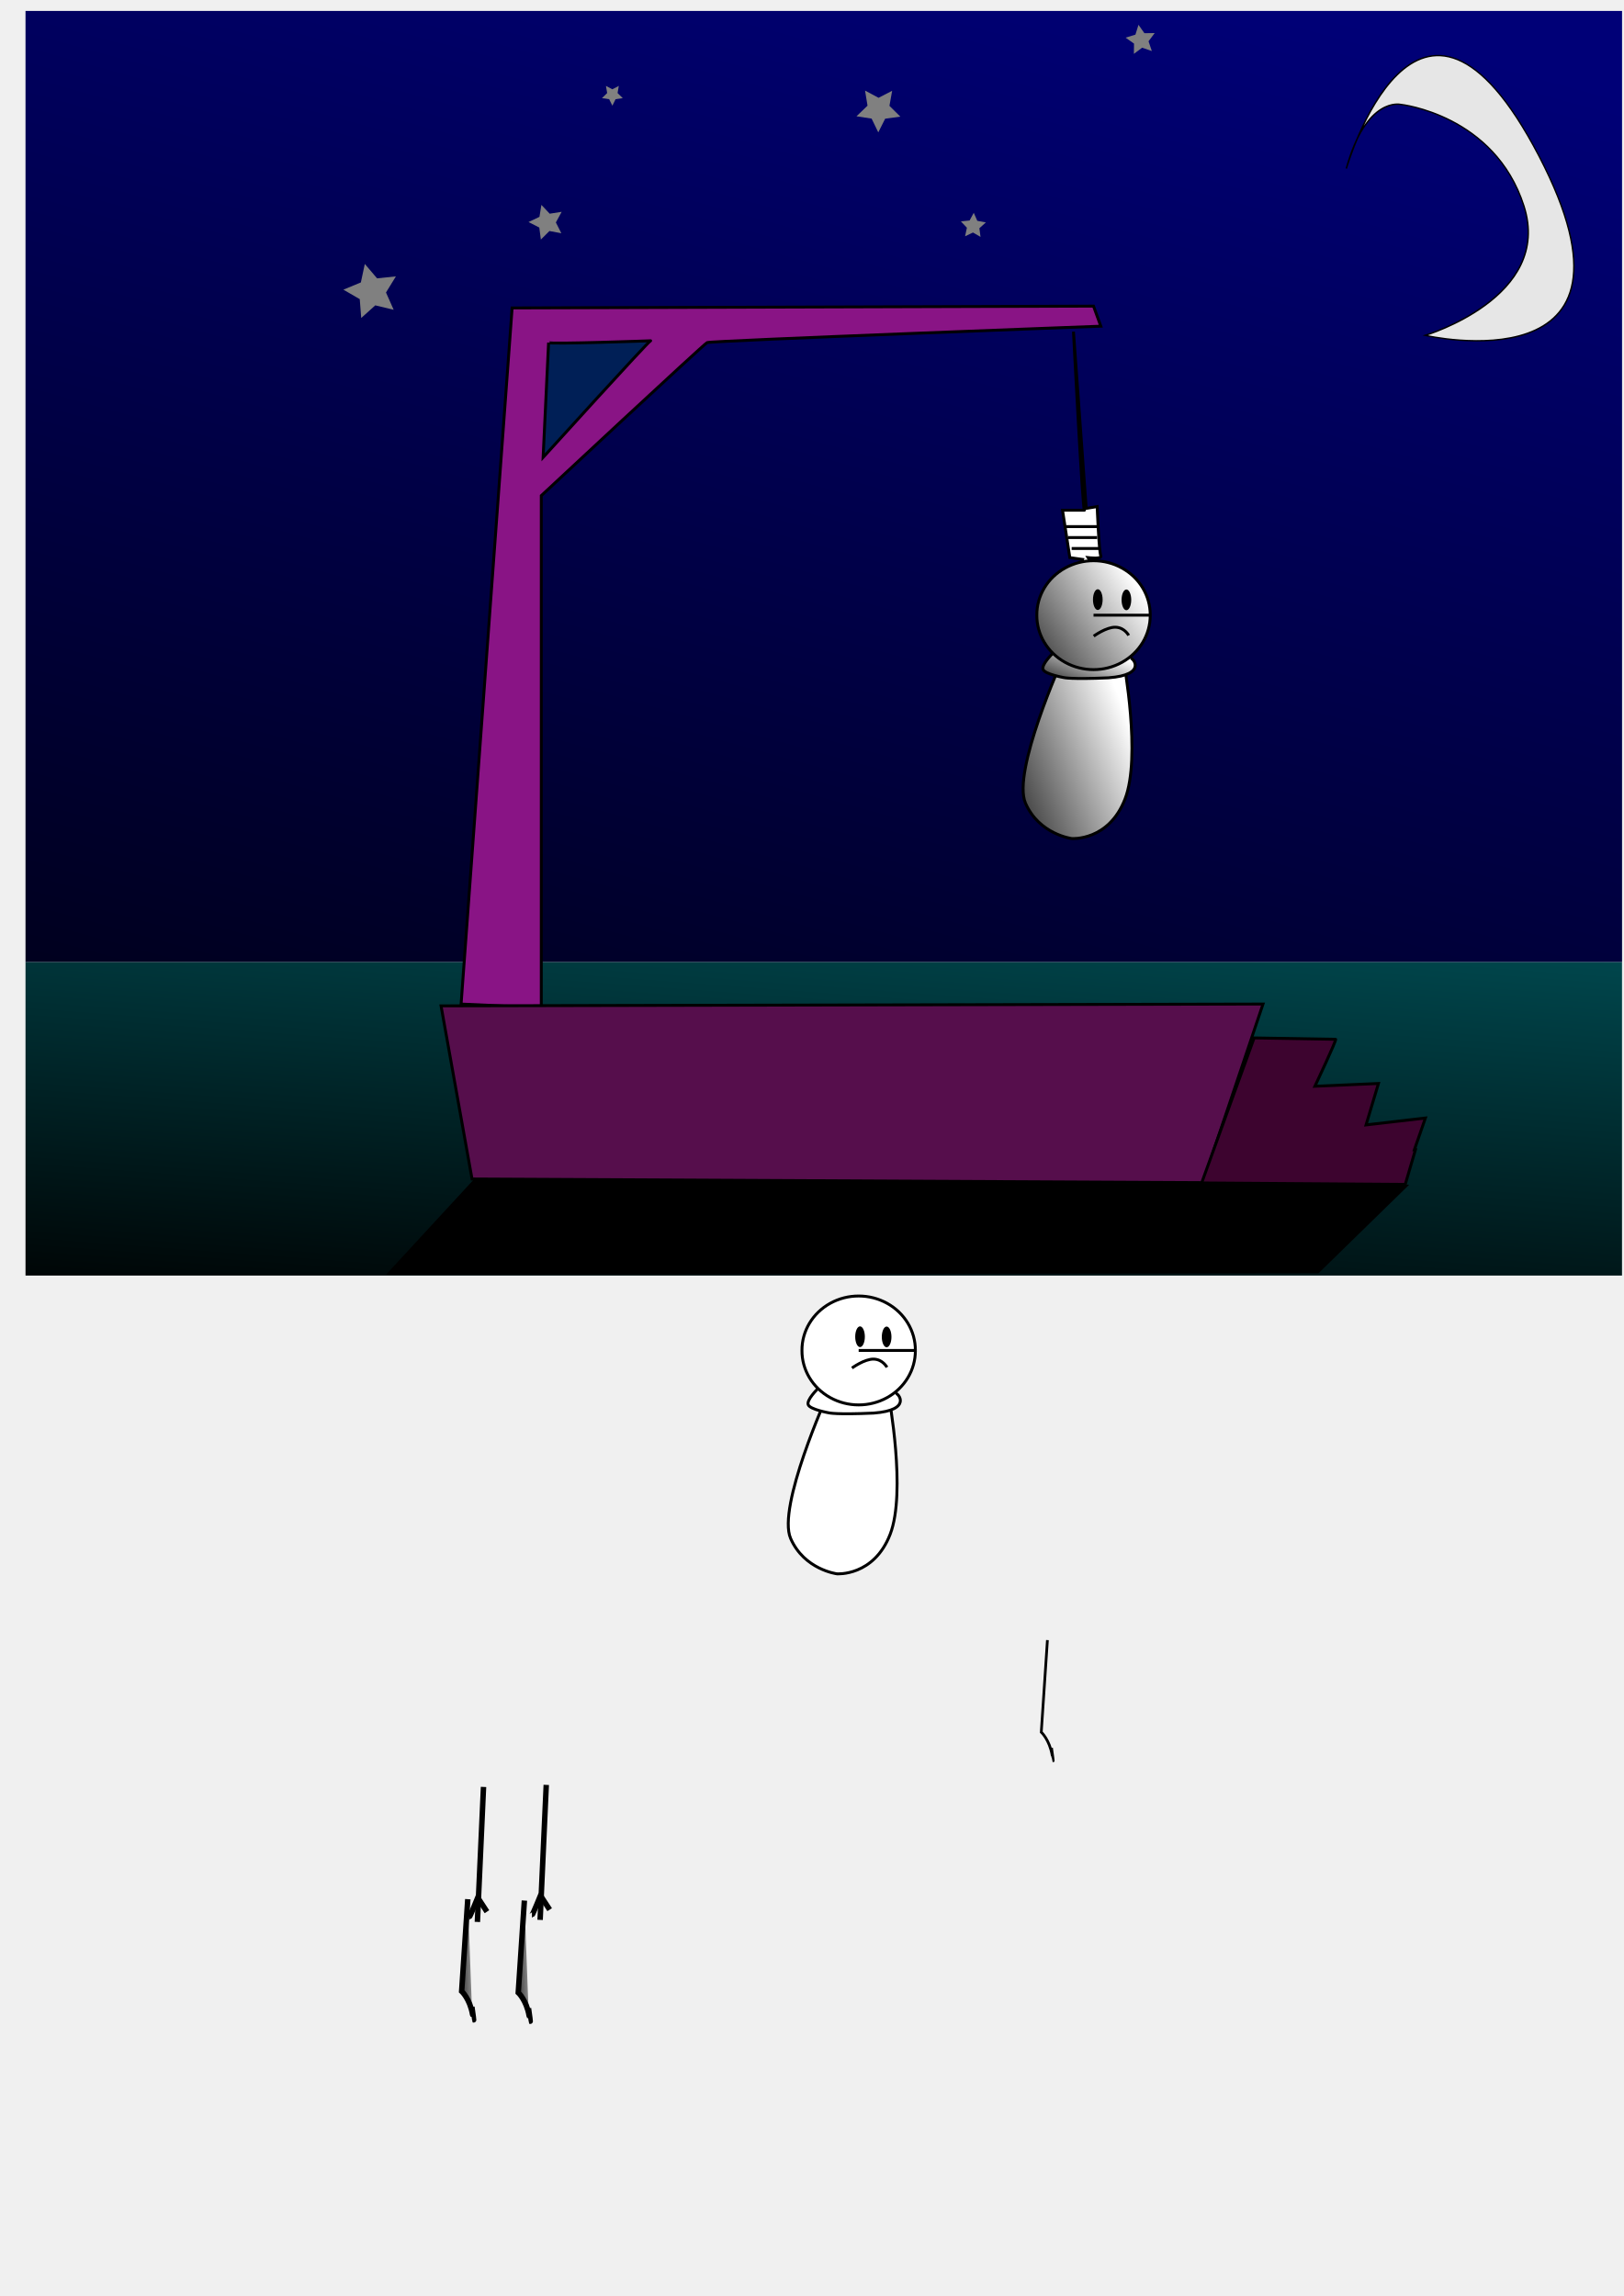
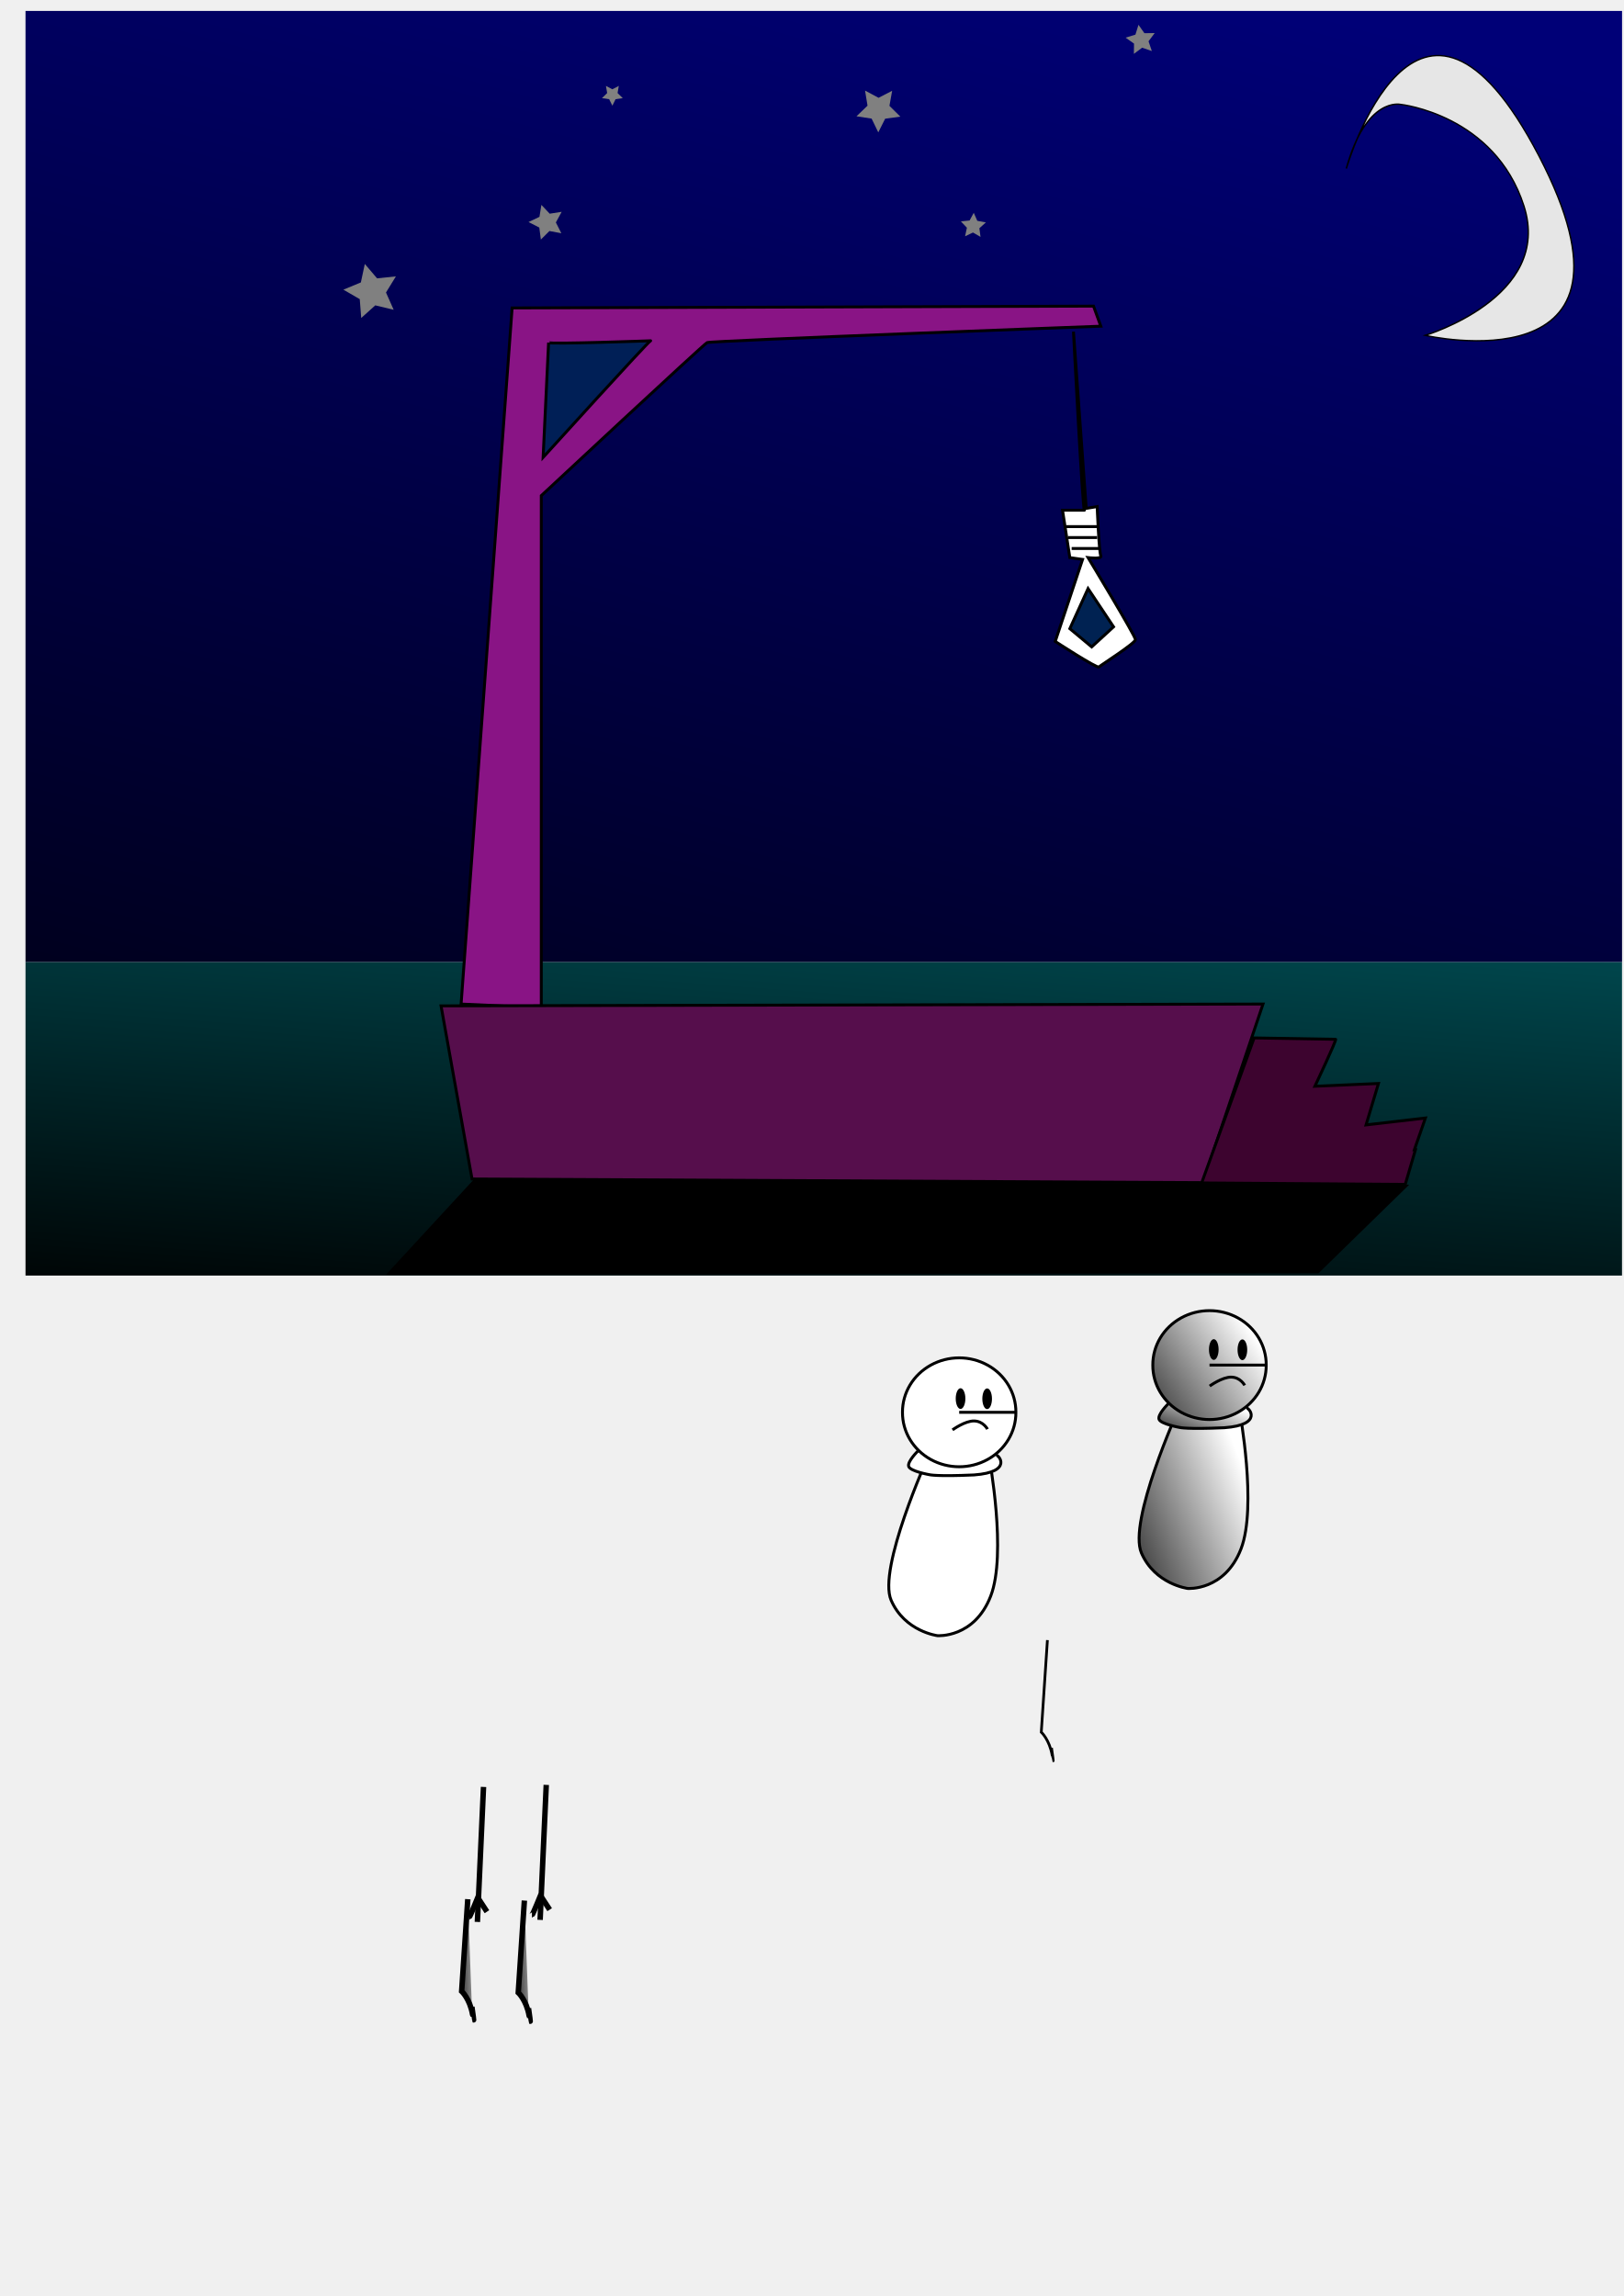
<svg xmlns="http://www.w3.org/2000/svg" xmlns:xlink="http://www.w3.org/1999/xlink" version="1" x="0" y="0" width="744.094" height="1052.362" id="svg548">
  <defs id="defs550">
    <linearGradient x1="0" y1="0" x2="1" y2="0" id="linearGradient824" gradientUnits="objectBoundingBox" spreadMethod="pad">
      <stop style="stop-color:#ffffff;stop-opacity:1;" offset="0" id="stop825" />
      <stop style="stop-color:#000000;stop-opacity:1;" offset="1" id="stop826" />
    </linearGradient>
    <linearGradient x1="0" y1="0" x2="1" y2="0" id="linearGradient577" gradientUnits="objectBoundingBox" spreadMethod="pad">
      <stop style="stop-color:#005a62;stop-opacity:1;" offset="0" id="stop578" />
      <stop style="stop-color:#000000;stop-opacity:1;" offset="1" id="stop579" />
    </linearGradient>
    <linearGradient x1="0" y1="0" x2="1" y2="0" id="linearGradient598" gradientUnits="objectBoundingBox" spreadMethod="pad">
      <stop style="stop-color:#000077;stop-opacity:1;" offset="0" id="stop599" />
      <stop style="stop-color:#000000;stop-opacity:1;" offset="1" id="stop600" />
    </linearGradient>
    <linearGradient x1="0.928" y1="0.055" x2="0.234" y2="1.578" id="linearGradient601" xlink:href="#linearGradient598" gradientUnits="objectBoundingBox" spreadMethod="pad" />
    <linearGradient id="linearGradient602" xlink:href="#linearGradient577" x1="0.777" y1="-0.52" x2="0.139" y2="1.18" gradientUnits="objectBoundingBox" spreadMethod="pad" />
    <linearGradient xlink:href="#linearGradient824" id="linearGradient728" x1="2.14" y1="0.523" x2="-0.535" y2="1.258" gradientUnits="objectBoundingBox" spreadMethod="pad" />
    <linearGradient xlink:href="#linearGradient824" id="linearGradient729" />
    <linearGradient xlink:href="#linearGradient824" id="linearGradient800" x1="0.915" y1="0.258" x2="-0.322" y2="1.07" gradientUnits="objectBoundingBox" spreadMethod="pad" />
    <linearGradient xlink:href="#linearGradient824" id="linearGradient877" />
  </defs>
  <rect width="731.643" height="435.979" x="11.693" y="5.01" style="font-size:12;fill:url(#linearGradient601);fill-rule:evenodd;stroke-width:1pt;" id="rect597" />
  <rect width="731.624" height="143.656" x="11.693" y="440.989" style="font-size:12;fill:url(#linearGradient602);fill-rule:evenodd;stroke-width:1pt;" id="rect603" />
  <path d="M 211.308 460.2 L 234.694 141.15 L 501.125 140.315 L 504.466 149.502 C 504.466 149.502 325.731 156.184 324.061 157.019 C 322.39 157.854 248.057 227.176 248.057 227.176 L 248.057 461.87 L 211.308 460.2 z " transform="translate(0,-3.051758e-5)" style="font-size:12;fill:#891485;fill-rule:evenodd;stroke:#000000;stroke-width:1pt;" id="path579" />
  <path d="M 202.12 461.035 L 578.799 460.2 L 551.237 542.05 L 216.319 540.38 L 202.12 461.035 z " style="font-size:12;fill:#560e4c;fill-rule:evenodd;stroke:#000000;stroke-width:1pt;" id="path578" />
  <path d="M 491.938 152.008 C 491.938 152.008 496.114 233.858 496.949 233.858 C 497.784 233.858 486.926 233.858 486.926 233.858 L 490.267 255.574 L 496.114 256.409 L 483.586 293.993 C 483.586 293.993 502.795 306.521 503.631 305.686 C 504.466 304.851 520.335 294.828 520.335 293.158 C 520.335 291.487 498.619 255.574 498.619 255.574 C 498.619 255.574 505.301 256.409 504.466 254.738 C 503.631 253.068 502.795 232.188 502.795 232.188 L 497.784 233.023 L 491.938 152.008 z " style="font-size:12;fill:#ffffff;fill-rule:evenodd;stroke:#000000;stroke-width:1pt;" id="path582" />
  <path d="M 498.62 269.772 L 490.267 288.147 L 500.29 296.499 L 510.312 287.311 L 498.62 269.772 z " transform="translate(0,-3.051758e-5)" style="font-size:12;fill:#002252;fill-rule:evenodd;stroke:#000000;stroke-width:1pt;fill-opacity:1;" id="path583" />
  <path d="M 488.597 241.375 C 489.432 241.375 502.795 241.375 502.795 241.375 " style="font-size:12;fill:none;fill-rule:evenodd;stroke:#000000;stroke-width:1pt;" id="path584" />
  <path d="M 489.432 246.386 L 502.795 246.386 " style="font-size:12;fill:none;fill-rule:evenodd;stroke:#000000;stroke-width:1pt;" id="path585" />
  <path d="M 491.102 251.398 L 503.631 251.398 " style="font-size:12;fill:none;fill-rule:evenodd;stroke:#000000;stroke-width:1pt;" id="path586" />
  <path d="M 251.398 157.019 L 248.892 209.637 C 248.892 209.637 297.334 156.184 298.169 156.184 C 299.005 156.184 251.398 157.854 251.398 157.019 z " style="font-size:12;fill:#001f56;fill-rule:evenodd;stroke:#000000;stroke-width:1pt;" id="path587" />
  <polygon points="412.593,53.453 405.643,54.409 402.49,60.676 399.433,54.362 392.498,53.3 397.559,48.441 396.426,41.518 402.611,44.83 408.845,41.612 407.607,48.518 412.593,53.453 " style="font-size:12;fill:#808080;fill-rule:evenodd;stroke-width:1pt;" id="polygon590" />
  <polygon points="257.244,106.906 251.793,105.886 247.861,109.798 247.147,104.298 242.211,101.768 247.222,99.389 248.103,93.913 251.913,97.943 257.393,97.089 254.738,101.958 257.244,106.906 " style="font-size:12;fill:#808080;fill-rule:evenodd;stroke-width:1pt;" id="polygon591" />
  <polygon points="449.342,108.576 445.88,106.574 442.268,108.291 443.102,104.38 440.353,101.475 444.331,101.06 446.244,97.547 447.868,101.202 451.8,101.936 448.826,104.61 449.342,108.576 " style="font-size:12;fill:#808080;fill-rule:evenodd;stroke-width:1pt;" id="polygon592" />
  <polygon points="527.852,23.385 523.395,21.874 519.623,24.688 519.683,19.983 515.841,17.265 520.335,15.868 521.732,11.374 524.449,15.217 529.155,15.156 526.341,18.928 527.852,23.385 " style="font-size:12;fill:#808080;fill-rule:evenodd;stroke-width:1pt;" id="polygon593" />
  <polygon points="280.63,48.441 279.157,45.457 275.864,44.979 278.247,42.656 277.685,39.376 280.63,40.925 283.576,39.376 283.013,42.656 285.396,44.979 282.103,45.457 280.63,48.441 " style="font-size:12;fill:#808080;fill-rule:evenodd;stroke-width:1pt;" id="polygon594" />
  <polygon points="180.405,141.985 171.982,139.957 165.536,145.746 164.862,137.108 157.365,132.767 165.371,129.457 167.183,120.985 172.806,127.576 181.423,126.682 176.891,134.066 180.405,141.985 " style="font-size:12;fill:#808080;fill-rule:evenodd;stroke-width:1pt;" id="polygon595" />
  <path d="M 442.661 674.848 C 442.661 674.848 688.212 598.009 566.271 811.822 C 444.331 1025.64 350.788 821.845 350.788 821.845 C 350.788 821.845 457.694 897.013 516.159 826.856 C 574.624 756.698 527.852 681.53 527.852 681.53 C 527.852 681.53 514.489 651.462 442.661 674.848 z " transform="matrix(0.260879,-0.367772,0.409279,0.290322,225.291,44.12404)" style="font-size:12;fill:#e6e6e6;fill-rule:evenodd;stroke:#000000;stroke-width:1pt;" id="path606" />
  <path style="fill:#3d042f;fill-rule:evenodd;stroke:#000000;stroke-opacity:1;stroke-width:1pt;stroke-linejoin:miter;stroke-linecap:butt;fill-opacity:1;" d="M 574.736 475.727 C 574.736 475.727 611.449 476.36 612.082 476.36 C 612.715 476.36 602.587 497.881 602.587 497.881 L 631.704 496.615 L 626.007 515.604 L 653.225 512.439 L 648.161 526.997 L 648.646 526.997 L 643.985 542.853 L 550.683 542.189 L 574.736 475.727 z " id="path580" />
  <path style="fill:#000000;fill-rule:evenodd;stroke:black;stroke-opacity:1;stroke-width:1pt;stroke-linejoin:miter;stroke-linecap:butt;fill-opacity:1;" d="M 217.411 541.281 L 178.425 583.549 L 603.919 582.963 L 644.18 543.65 L 217.411 541.281 z " id="path581" />
  <path style="font-size:12;fill:none;fill-rule:evenodd;stroke:#000000;stroke-width:1.25;stroke-dasharray:none;" d="M 398.125 738.3 L 395.312 780.487 C 395.312 780.487 399.062 783.924 400.312 791.112 C 401.562 798.299 400 787.675 400 787.675 " id="path610" transform="translate(81.875,13.43739)" />
  <path style="font-size:12;fill:url(#linearGradient728);fill-rule:evenodd;stroke:#000000;stroke-width:2.5;" d="M 398.125 738.3 L 395.312 780.487 C 395.312 780.487 399.062 783.924 400.312 791.112 C 401.562 798.299 400 787.675 400 787.675 " id="path805" transform="translate(-157.8125,132.8125)" />
  <path style="font-size:12;fill:url(#linearGradient728);fill-rule:evenodd;stroke:#000000;stroke-width:2.5;" d="M 398.125 738.3 L 395.312 780.487 C 395.312 780.487 399.062 783.924 400.312 791.112 C 401.562 798.299 400 787.675 400 787.675 " id="path607" transform="translate(-183.75,132.1875)" />
  <g id="g801" transform="translate(-152.7919,136.9854)" style="font-size:12;fill:url(#linearGradient728);stroke:#000000;stroke-width:2.5;">
    <path style="fill:url(#linearGradient728);fill-rule:evenodd;stroke:#000000;stroke-opacity:1;stroke-width:2.5;stroke-linejoin:miter;stroke-linecap:butt;fill-opacity:1;stroke-dasharray:none;" d="M 403.125 681.112 L 400.312 742.987 " id="path802" />
    <path style="fill:url(#linearGradient728);fill-rule:evenodd;stroke:#000000;stroke-opacity:1;stroke-width:2.5;stroke-linejoin:miter;stroke-linecap:butt;fill-opacity:1;stroke-dasharray:none;" d="M 400.754 731.166 C 400.754 731.166 396.875 740.8 396.562 740.8 " id="path803" />
    <path style="fill:url(#linearGradient728);fill-rule:evenodd;stroke:#000000;stroke-opacity:1;stroke-width:2.5;stroke-linejoin:miter;stroke-linecap:butt;fill-opacity:1;stroke-dasharray:none;" d="M 400.789 732.324 L 404.688 738.3 " id="path804" />
  </g>
  <g id="g619" transform="translate(-181.5419,137.9229)" style="font-size:12;fill:url(#linearGradient728);stroke:#000000;stroke-width:2.5;">
    <path style="fill:url(#linearGradient728);fill-rule:evenodd;stroke:#000000;stroke-opacity:1;stroke-width:2.5;stroke-linejoin:miter;stroke-linecap:butt;fill-opacity:1;stroke-dasharray:none;" d="M 403.125 681.112 L 400.312 742.987 " id="path620" />
    <path style="fill:url(#linearGradient728);fill-rule:evenodd;stroke:#000000;stroke-opacity:1;stroke-width:2.5;stroke-linejoin:miter;stroke-linecap:butt;fill-opacity:1;stroke-dasharray:none;" d="M 400.754 731.166 C 400.754 731.166 396.875 740.8 396.562 740.8 " id="path621" />
    <path style="fill:url(#linearGradient728);fill-rule:evenodd;stroke:#000000;stroke-opacity:1;stroke-width:2.5;stroke-linejoin:miter;stroke-linecap:butt;fill-opacity:1;stroke-dasharray:none;" d="M 400.789 732.324 L 404.688 738.3 " id="path622" />
  </g>
-   <g id="g889" transform="translate(397.4356,-395.5191)">
+   <g id="g889" transform="translate(450.5879,-51.80072)">
    <g id="g850" transform="translate(-226.25,-45.00003)" style="font-size:12;fill:url(#linearGradient800);">
      <path style="font-size:12;fill:url(#linearGradient800);fill-rule:evenodd;stroke:#000000;stroke-width:1pt;" d="M 417.5 771.737 C 417.5 771.737 394.375 822.987 400.625 837.362 C 406.875 851.737 421.875 853.612 421.875 853.612 C 421.875 853.612 438.75 854.862 446.25 835.487 C 453.75 816.112 445.625 772.362 445.625 772.362 " id="path596" transform="translate(-101.875,-28.75006)" />
      <path style="font-size:12;fill:url(#linearGradient800);fill-rule:evenodd;stroke:#000000;stroke-width:1pt;" d="M 411.006 767.752 C 411.006 767.752 406.034 772.613 406.807 774.823 C 407.581 777.032 416.309 778.579 416.309 778.579 C 416.309 778.579 419.623 779.463 436.749 778.69 C 454.869 777.364 448.018 769.188 446.692 769.63 " id="path597" transform="translate(-100,-27.50003)" />
      <path style="font-size:12;fill:url(#linearGradient800);fill-rule:evenodd;stroke:#000000;stroke-width:1pt;" id="path575" d="M 455.929 749.984 A 25.986 24.804 0 1 0 403.958,749.984 A 25.986 24.804 0 1 0 455.929 749.984 L 429.943 749.984 z" transform="translate(-100,-27.50003)" />
    </g>
    <g id="g885">
      <path style="font-size:12;fill-rule:evenodd;stroke-width:1pt;" id="path590" d="M 450.56 743.445 A 2.21 4.751 0 1 0 446.14,743.445 A 2.21 4.751 0 1 0 450.56 743.445 L 448.35 743.445 z" transform="translate(-329.5917,-72.98333)" />
      <path style="font-size:12;fill-rule:evenodd;stroke-width:1pt;" id="path591" d="M 450.56 743.445 A 2.21 4.751 0 1 0 446.14,743.445 A 2.21 4.751 0 1 0 450.56 743.445 L 448.35 743.445 z" transform="translate(-342.7004,-73.09373)" />
      <path style="font-size:12;fill:none;fill-rule:evenodd;stroke:#000000;stroke-width:1pt;" d="M 435.423 762.448 C 435.423 762.448 441.168 758.25 445.367 758.36 C 449.565 758.471 451.444 762.117 451.444 762.117 " id="path595" transform="translate(-331.6388,-75.35773)" />
    </g>
  </g>
-   <g id="g898" transform="translate(28.55767,-38.50627)">
+   <g id="g898" transform="translate(74.62309,-10.15842)">
    <g id="g863" transform="translate(35,-65.00006)" style="font-size:12;fill:#ffffff;fill-opacity:1;">
      <path style="font-size:12;fill:#ffffff;fill-rule:evenodd;stroke:#000000;stroke-width:1pt;fill-opacity:1;" d="M 417.5 771.737 C 417.5 771.737 394.375 822.987 400.625 837.362 C 406.875 851.737 421.875 853.612 421.875 853.612 C 421.875 853.612 438.75 854.862 446.25 835.487 C 453.75 816.112 445.625 772.362 445.625 772.362 " id="path864" transform="translate(-101.875,-28.75006)" />
      <path style="font-size:12;fill:#ffffff;fill-rule:evenodd;stroke:#000000;stroke-width:1pt;fill-opacity:1;" d="M 411.006 767.752 C 411.006 767.752 406.034 772.613 406.807 774.823 C 407.581 777.032 416.309 778.579 416.309 778.579 C 416.309 778.579 419.623 779.463 436.749 778.69 C 454.869 777.364 448.018 769.188 446.692 769.63 " id="path865" transform="translate(-100,-27.50003)" />
      <path style="font-size:12;fill:#ffffff;fill-rule:evenodd;stroke:#000000;stroke-width:1pt;fill-opacity:1;" id="path866" d="M 455.929 749.984 A 25.986 24.804 0 1 0 403.958,749.984 A 25.986 24.804 0 1 0 455.929 749.984 L 429.943 749.984 z" transform="translate(-100,-27.50003)" />
    </g>
    <path style="font-size:12;fill-rule:evenodd;stroke-width:1pt;" id="path867" d="M 450.56 743.445 A 2.21 4.751 0 1 0 446.14,743.445 A 2.21 4.751 0 1 0 450.56 743.445 L 448.35 743.445 z" transform="translate(-82.7824,-92.25108)" />
    <path style="font-size:12;fill-rule:evenodd;stroke-width:1pt;" id="path868" d="M 450.56 743.445 A 2.21 4.751 0 1 0 446.14,743.445 A 2.21 4.751 0 1 0 450.56 743.445 L 448.35 743.445 z" transform="translate(-70.591,-92.16548)" />
    <path style="font-size:12;fill:none;fill-rule:evenodd;stroke:#000000;stroke-width:1pt;" d="M 435.423 762.448 C 435.423 762.448 441.168 758.25 445.367 758.36 C 449.565 758.471 451.444 762.117 451.444 762.117 " id="path869" transform="translate(-73.53889,-96.91104)" />
  </g>
</svg>
